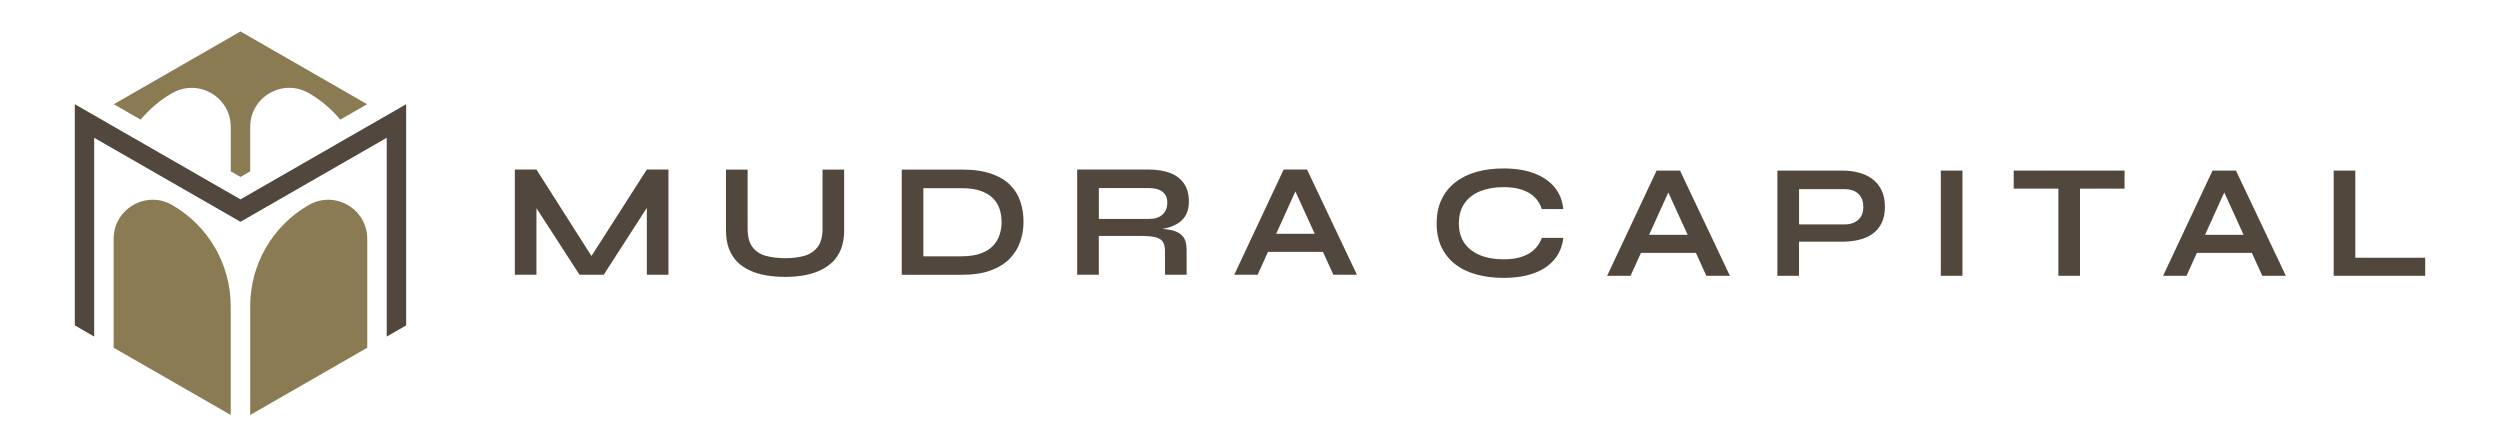
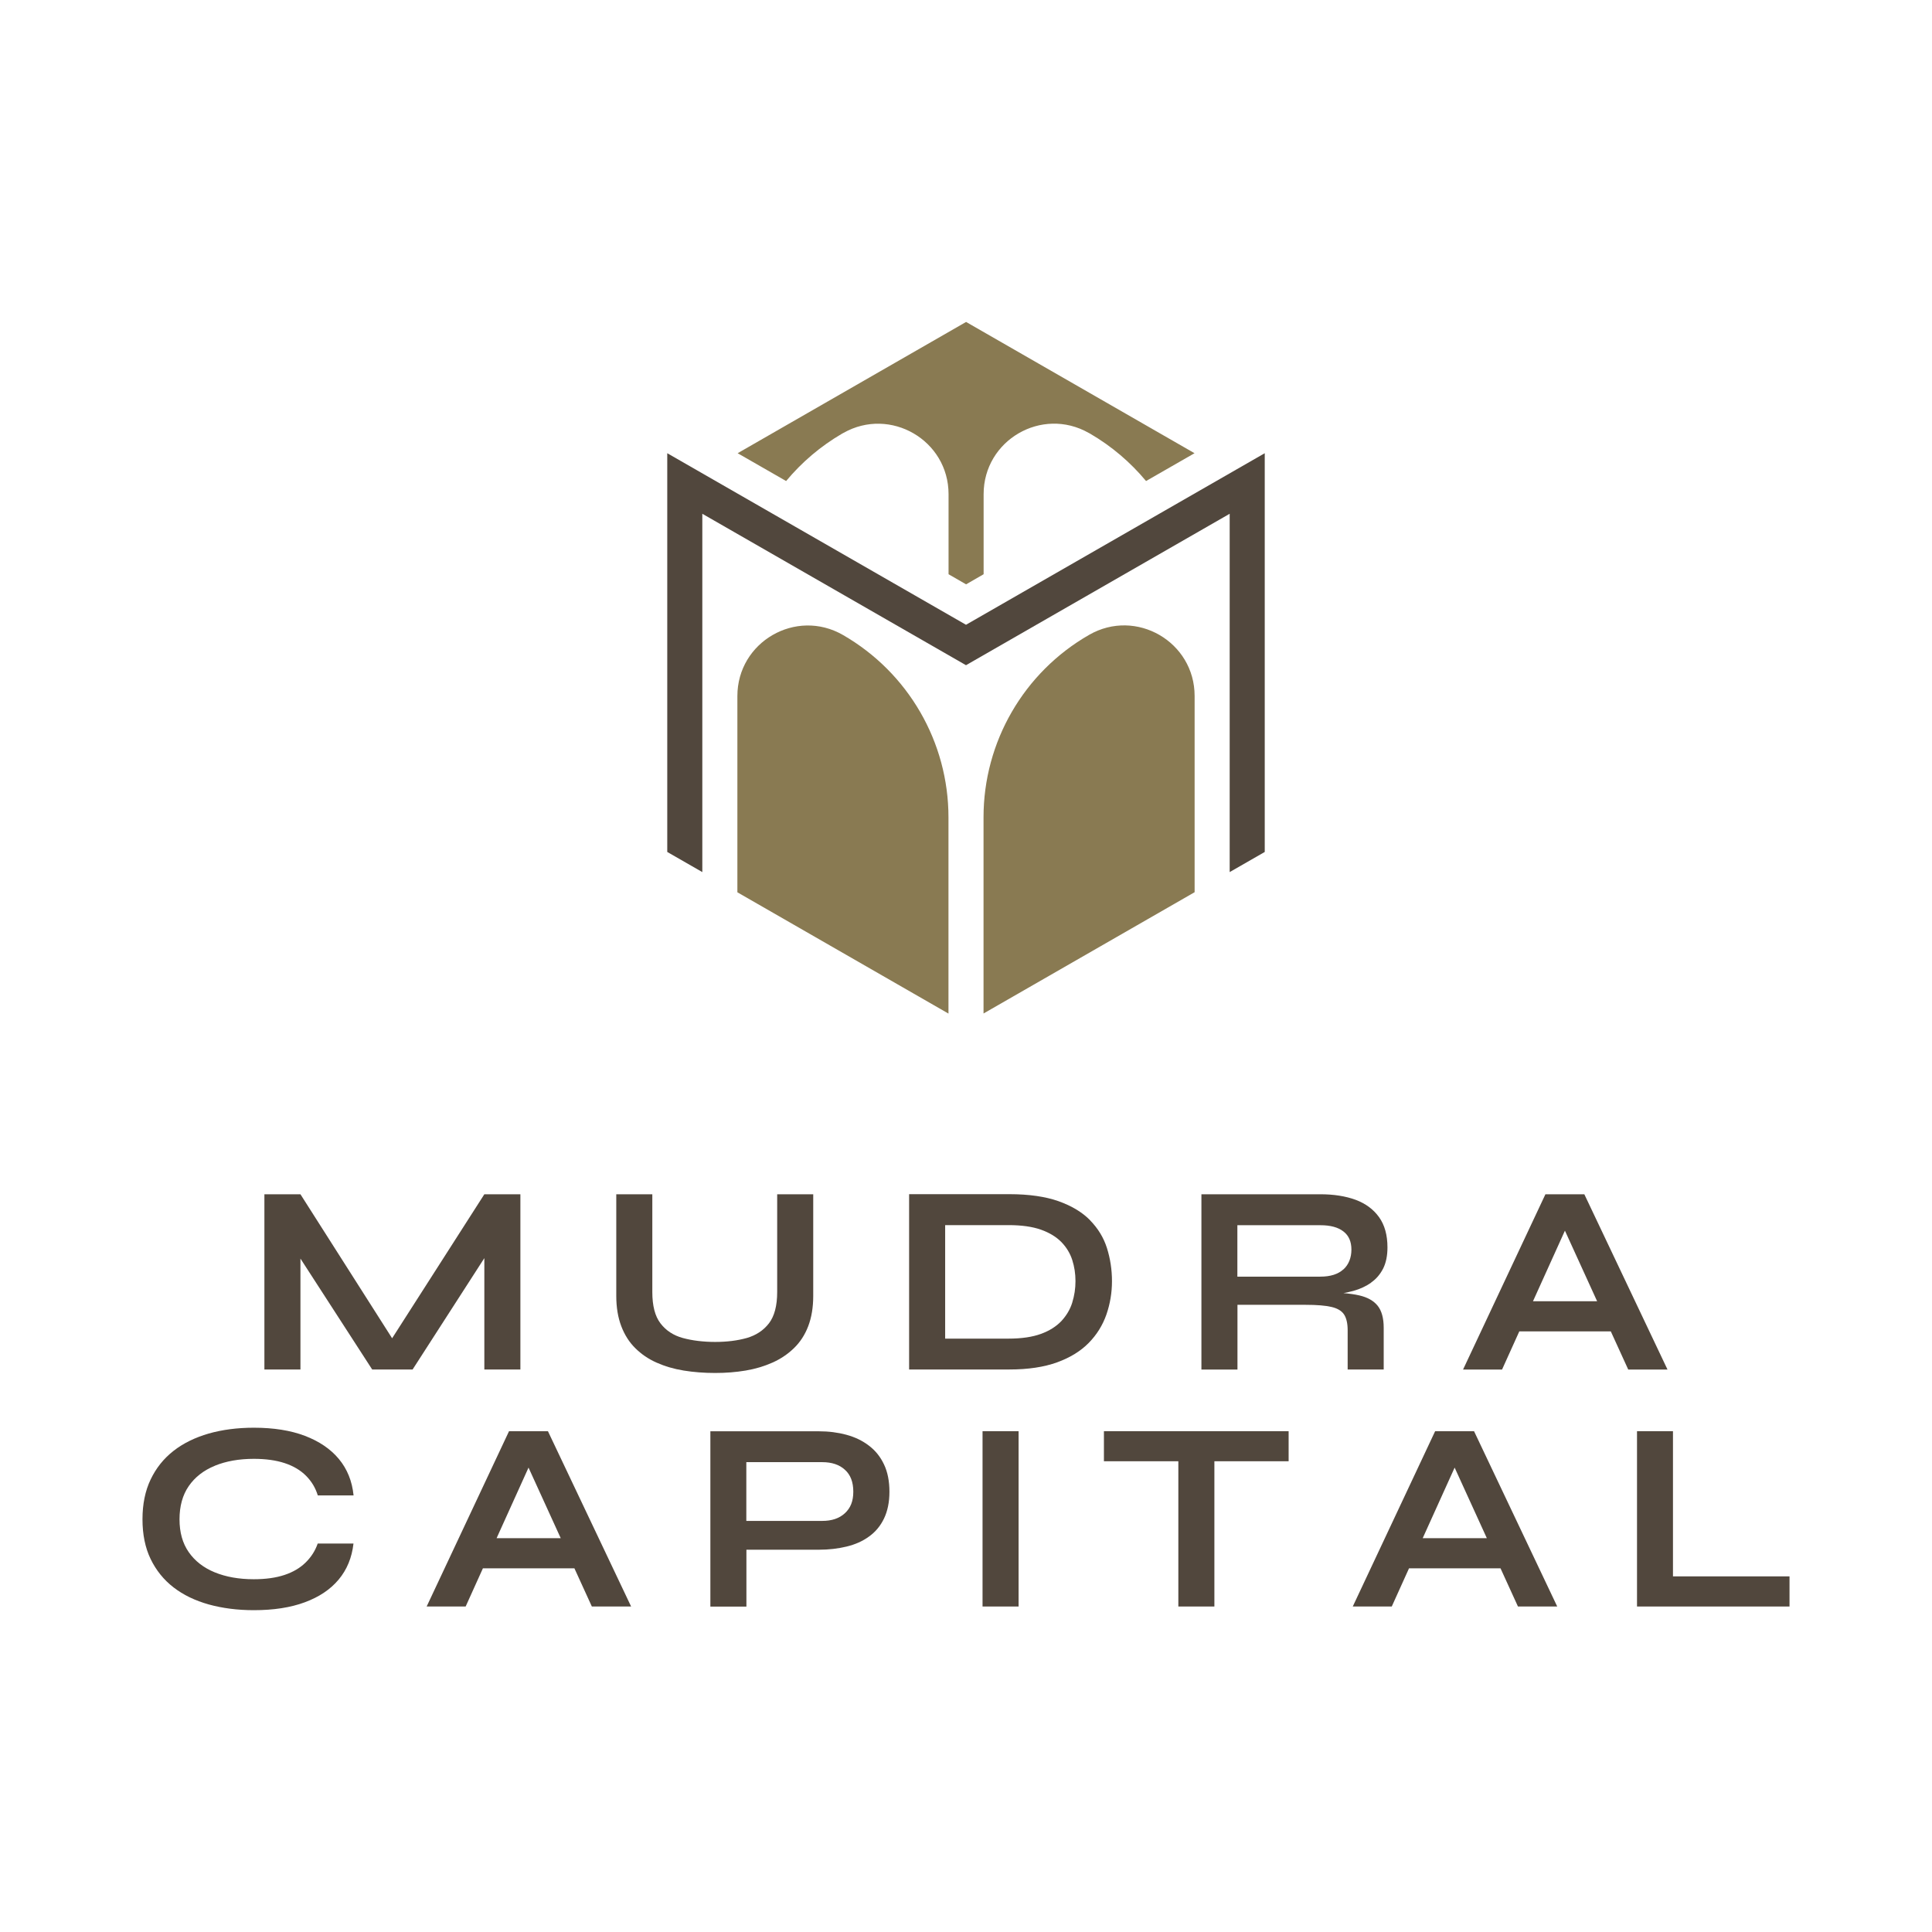
- <svg xmlns="http://www.w3.org/2000/svg" id="Layer_1" viewBox="0 0 504 90">
+ <svg xmlns="http://www.w3.org/2000/svg" id="Layer_1" viewBox="0 0 216 216">
  <defs>
-     <style>.cls-1{fill:#8a7b52;}.cls-2{fill:#51473d;}</style>
+     <style>.cls-1{fill:#897a52;}.cls-2{fill:#51473d;}</style>
  </defs>
  <g>
+     <polygon class="cls-2" points="43.84 149.62 33.59 133.52 29.56 133.52 29.56 153.11 33.59 153.11 33.59 140.71 41.61 153.11 46.13 153.11 54.15 140.66 54.15 153.11 58.18 153.11 58.18 133.52 54.15 133.52 43.84 149.62" />
+     <path class="cls-2" d="M86.89,144.45c0,1.54-.31,2.7-.92,3.5-.62,.8-1.45,1.34-2.48,1.64-1.04,.29-2.22,.44-3.53,.44s-2.56-.15-3.62-.44c-1.06-.29-1.89-.84-2.5-1.64-.61-.8-.91-1.96-.91-3.5v-10.93h-4.03v11.36c0,1.29,.19,2.42,.56,3.39,.37,.97,.89,1.79,1.56,2.45,.67,.67,1.46,1.21,2.38,1.62,.92,.41,1.93,.71,3.04,.89,1.11,.18,2.28,.27,3.51,.27s2.33-.09,3.41-.27c1.08-.18,2.08-.48,3-.89,.92-.41,1.72-.95,2.41-1.62,.69-.67,1.22-1.48,1.59-2.45,.37-.97,.56-2.1,.56-3.39v-11.36h-4.03v10.93Z" />
+     <path class="cls-2" d="M121.89,136.44c-.88-.9-2.05-1.61-3.53-2.14-1.47-.52-3.31-.79-5.51-.79h-11.21v19.6h11.21c2.1,0,3.88-.27,5.34-.8,1.46-.53,2.64-1.26,3.54-2.18,.9-.92,1.55-1.97,1.97-3.17,.41-1.19,.62-2.43,.62-3.72s-.19-2.52-.56-3.7c-.37-1.17-1-2.2-1.88-3.1Zm-2.01,9.19c-.24,.77-.65,1.45-1.21,2.06-.57,.6-1.33,1.09-2.29,1.44-.96,.35-2.17,.53-3.62,.53h-7.09v-12.69h7.09c1.45,0,2.66,.17,3.62,.51,.96,.34,1.72,.81,2.29,1.39,.56,.58,.97,1.25,1.21,2,.24,.75,.36,1.53,.36,2.36s-.12,1.62-.36,2.39Z" />
+     <path class="cls-2" d="M153.29,143.39c.58-.4,1.02-.93,1.35-1.57,.32-.65,.48-1.43,.48-2.36,0-1.37-.31-2.5-.94-3.38-.63-.88-1.5-1.52-2.62-1.94-1.12-.41-2.44-.62-3.95-.62h-13.29v19.6h4.03v-7.24h7.6c1.27,0,2.25,.08,2.92,.24,.68,.16,1.15,.45,1.41,.86,.26,.41,.39,1,.39,1.74v4.39h4.03v-4.66c0-1.09-.23-1.91-.68-2.47-.45-.56-1.14-.94-2.04-1.15-.51-.12-1.11-.2-1.78-.26,.38-.07,.76-.15,1.12-.25,.75-.21,1.41-.52,1.98-.92Zm-3.09-1.48c-.6,.55-1.46,.82-2.59,.82h-9.27v-5.75h9.27c1.13,0,1.99,.23,2.59,.7,.6,.46,.89,1.14,.89,2.03s-.3,1.67-.89,2.21Z" />
+     <path class="cls-2" d="M172.78,133.52l-9.21,19.6h4.36l1.93-4.27h10.23l1.95,4.27h4.39l-9.3-19.6h-4.36Zm-1.39,11.96l3.57-7.89,3.6,7.89h-7.18Z" />
+   </g>
+   <g>
+     <path class="cls-2" d="M24.02,163.87c1.25-.51,2.71-.77,4.36-.77,1.33,0,2.48,.16,3.45,.48,.97,.32,1.76,.79,2.38,1.41,.62,.62,1.06,1.35,1.32,2.2h4c-.16-1.59-.71-2.95-1.64-4.07-.93-1.12-2.2-1.98-3.8-2.59-1.6-.61-3.51-.91-5.71-.91-1.84,0-3.52,.22-5.04,.65-1.52,.44-2.84,1.08-3.94,1.94-1.1,.86-1.95,1.92-2.56,3.2-.61,1.27-.91,2.76-.91,4.45s.3,3.18,.91,4.44c.61,1.26,1.46,2.32,2.56,3.17,1.1,.85,2.41,1.48,3.94,1.91,1.52,.42,3.21,.64,5.04,.64,2.2,0,4.1-.29,5.69-.88,1.6-.59,2.86-1.43,3.79-2.54,.93-1.11,1.48-2.45,1.66-4.03h-4c-.28,.81-.73,1.51-1.35,2.12-.62,.61-1.4,1.07-2.36,1.39-.96,.32-2.1,.48-3.44,.48-1.66,0-3.11-.26-4.36-.77-1.25-.51-2.22-1.27-2.91-2.26-.69-.99-1.03-2.21-1.03-3.67s.34-2.71,1.03-3.71c.69-1,1.66-1.76,2.91-2.27Z" />
+     <path class="cls-2" d="M56.91,160.01l-9.21,19.6h4.36l1.93-4.27h10.23l1.95,4.27h4.39l-9.3-19.6h-4.36Zm-1.39,11.96l3.57-7.89,3.6,7.89h-7.18Z" />
+     <path class="cls-2" d="M97.14,161.62c-.72-.55-1.55-.95-2.51-1.21-.96-.26-1.98-.39-3.07-.39h-12.14v19.6h4.03v-6.36h8.12c1.09,0,2.11-.12,3.07-.35,.96-.23,1.8-.6,2.51-1.12,.72-.51,1.28-1.18,1.68-2.01,.4-.83,.61-1.83,.61-3s-.2-2.21-.61-3.06c-.4-.85-.96-1.55-1.68-2.09Zm-2.68,7.56c-.63,.58-1.47,.86-2.54,.86h-8.48v-6.57h8.48c1.07,0,1.92,.28,2.54,.85,.63,.56,.94,1.38,.94,2.45s-.31,1.83-.94,2.41Z" />
+     <rect class="cls-2" x="109.85" y="160.01" width="4.03" height="19.6" />
+     <polygon class="cls-2" points="123.42 163.37 131.74 163.37 131.74 179.61 135.77 179.61 135.77 163.37 144.07 163.37 144.07 160.01 123.42 160.01 123.42 163.37" />
+     <path class="cls-2" d="M160.45,160.01l-9.21,19.6h4.36l1.93-4.27h10.23l1.95,4.27h4.39l-9.3-19.6h-4.36Zm-1.39,11.96l3.57-7.89,3.6,7.89h-7.18Z" />
+     <polygon class="cls-2" points="187.04 176.24 187.04 160.01 183.02 160.01 183.02 179.61 200.07 179.61 200.07 176.24 187.04 176.24" />
+   </g>
+   <g>
+     <polygon class="cls-2" points="108 69.85 74.6 50.67 74.6 95.25 78.52 97.5 78.52 57.44 108 74.37 108 74.37 137.48 57.44 137.48 97.5 141.4 95.25 141.4 50.67 108 69.85" />
    <g>
-       <polygon class="cls-2" points="119.24 51.61 108.15 34.18 103.79 34.18 103.79 55.39 108.15 55.39 108.15 41.97 116.83 55.39 121.71 55.39 130.4 41.91 130.4 55.39 134.76 55.39 134.76 34.18 130.4 34.18 119.24 51.61" />
-       <path class="cls-2" d="M165.83,46.02c0,1.66-.33,2.92-1,3.79-.67,.86-1.56,1.45-2.69,1.77-1.13,.32-2.4,.47-3.82,.47s-2.77-.16-3.92-.47c-1.15-.32-2.05-.91-2.7-1.77-.66-.86-.98-2.13-.98-3.79v-11.83h-4.36v12.29c0,1.4,.2,2.62,.6,3.67,.41,1.05,.97,1.93,1.69,2.65,.72,.72,1.58,1.31,2.57,1.75,.99,.45,2.09,.77,3.29,.97,1.2,.2,2.47,.3,3.8,.3s2.52-.1,3.69-.3c1.17-.2,2.25-.52,3.24-.97,.99-.45,1.86-1.03,2.61-1.75,.74-.72,1.32-1.61,1.72-2.65,.4-1.05,.61-2.27,.61-3.67v-12.29h-4.36v11.83Z" />
-       <path class="cls-2" d="M203.71,37.35c-.95-.97-2.22-1.74-3.82-2.31-1.6-.57-3.58-.85-5.97-.85h-12.13v21.21h12.13c2.27,0,4.2-.29,5.78-.87,1.59-.58,2.86-1.37,3.84-2.36,.97-.99,1.68-2.14,2.13-3.43,.45-1.29,.67-2.63,.67-4.03s-.2-2.73-.61-4c-.4-1.27-1.08-2.39-2.03-3.36Zm-2.18,9.95c-.26,.83-.7,1.57-1.31,2.23-.61,.65-1.44,1.17-2.48,1.56-1.04,.38-2.34,.58-3.92,.58h-7.67v-13.73h7.67c1.57,0,2.88,.18,3.92,.56,1.04,.37,1.86,.87,2.48,1.51,.61,.63,1.05,1.35,1.31,2.16,.26,.81,.39,1.66,.39,2.56s-.13,1.76-.39,2.59Z" />
-       <path class="cls-2" d="M237.7,44.87c.62-.44,1.11-1,1.46-1.7,.35-.7,.52-1.55,.52-2.56,0-1.49-.34-2.7-1.02-3.66-.68-.95-1.62-1.65-2.83-2.1-1.21-.45-2.64-.67-4.28-.67h-14.39v21.21h4.36v-7.83h8.23c1.38,0,2.43,.09,3.16,.26,.73,.18,1.24,.49,1.52,.93,.28,.45,.43,1.08,.43,1.89v4.75h4.36v-5.05c0-1.18-.25-2.07-.74-2.67-.49-.6-1.23-1.02-2.21-1.25-.55-.13-1.2-.22-1.93-.28,.41-.07,.82-.16,1.21-.27,.81-.23,1.52-.56,2.15-1Zm-3.34-1.61c-.64,.59-1.58,.88-2.8,.88h-10.03v-6.23h10.03c1.22,0,2.16,.25,2.8,.75,.64,.5,.97,1.23,.97,2.2s-.32,1.8-.97,2.39Z" />
-       <path class="cls-2" d="M258.79,34.18l-9.97,21.21h4.72l2.09-4.62h11.07l2.11,4.62h4.75l-10.06-21.21h-4.72Zm-1.51,12.95l3.87-8.54,3.9,8.54h-7.77Z" />
-     </g>
-     <g>
-       <path class="cls-2" d="M298.37,38.57c1.35-.56,2.93-.84,4.72-.84,1.44,0,2.69,.17,3.74,.52,1.05,.35,1.91,.86,2.57,1.52,.67,.67,1.14,1.46,1.43,2.38h4.33c-.17-1.73-.76-3.2-1.77-4.41s-2.38-2.15-4.11-2.8c-1.74-.66-3.8-.98-6.18-.98-1.99,0-3.81,.23-5.46,.7-1.65,.47-3.07,1.17-4.26,2.1-1.19,.93-2.11,2.08-2.77,3.46-.66,1.38-.98,2.98-.98,4.82s.33,3.44,.98,4.8c.66,1.37,1.58,2.51,2.77,3.43,1.19,.92,2.61,1.61,4.26,2.06,1.65,.46,3.47,.69,5.46,.69,2.38,0,4.44-.32,6.16-.95,1.73-.63,3.09-1.55,4.1-2.75,1-1.2,1.61-2.66,1.8-4.36h-4.33c-.31,.87-.79,1.64-1.46,2.29-.67,.66-1.52,1.16-2.56,1.51-1.04,.35-2.28,.52-3.72,.52-1.79,0-3.37-.28-4.72-.84-1.36-.56-2.4-1.37-3.15-2.44-.74-1.07-1.11-2.39-1.11-3.97s.37-2.93,1.11-4.01c.74-1.08,1.79-1.9,3.15-2.46Z" />
-       <path class="cls-2" d="M333.97,34.39l-9.97,21.21h4.72l2.09-4.62h11.08l2.11,4.62h4.75l-10.06-21.21h-4.72Zm-1.51,12.95l3.87-8.54,3.9,8.54h-7.77Z" />
-       <path class="cls-2" d="M377.52,36.13c-.77-.59-1.68-1.03-2.72-1.31-1.04-.28-2.15-.43-3.33-.43h-13.15v21.21h4.36v-6.88h8.79c1.18,0,2.29-.13,3.33-.38,1.04-.25,1.95-.65,2.72-1.21,.78-.56,1.38-1.28,1.82-2.18,.44-.9,.66-1.98,.66-3.25s-.22-2.39-.66-3.31c-.44-.92-1.04-1.67-1.82-2.26Zm-2.9,8.18c-.68,.62-1.6,.93-2.75,.93h-9.18v-7.11h9.18c1.16,0,2.08,.3,2.75,.92,.68,.61,1.02,1.5,1.02,2.66s-.34,1.98-1.02,2.61Z" />
-       <rect class="cls-2" x="391.27" y="34.39" width="4.36" height="21.21" />
-       <polygon class="cls-2" points="405.96 38.03 414.97 38.03 414.97 55.6 419.33 55.6 419.33 38.03 428.31 38.03 428.31 34.39 405.96 34.39 405.96 38.03" />
-       <path class="cls-2" d="M446.05,34.39l-9.97,21.21h4.72l2.09-4.62h11.08l2.11,4.62h4.75l-10.06-21.21h-4.72Zm-1.51,12.95l3.87-8.54,3.9,8.54h-7.77Z" />
-       <polygon class="cls-2" points="474.83 51.96 474.83 34.39 470.47 34.39 470.47 55.6 488.92 55.6 488.92 51.96 474.83 51.96" />
+       <path class="cls-1" d="M82.44,99.76l23.6,13.56v-21.94c0-8.42-4.5-16.19-11.8-20.39-5.25-3.02-11.8,.77-11.8,6.83v21.94Z" />
+       <path class="cls-1" d="M133.56,77.81c0-6.06-6.55-9.85-11.8-6.83-7.3,4.19-11.8,11.97-11.8,20.39v21.94l23.6-13.56v-21.94Z" />
+       <path class="cls-1" d="M108,36l-25.53,14.67,5.42,3.11c1.74-2.09,3.84-3.89,6.26-5.3l.15-.08c5.24-2.96,11.75,.82,11.75,6.85v8.95l1.96,1.13,1.96-1.13v-8.95c0-6.04,6.51-9.82,11.75-6.85l.15,.08c2.42,1.41,4.52,3.21,6.26,5.3l5.42-3.11-25.53-14.67Z" />
    </g>
  </g>
-   <g>
-     <path class="cls-1" d="M34.71,41.33c-5.25-3.02-11.8,.77-11.8,6.83v21.94l23.6,13.56v-21.94c0-8.42-4.5-16.19-11.8-20.39Z" />
-     <polygon class="cls-2" points="48.48 40.19 15.08 21.01 15.08 65.6 18.99 67.85 18.99 27.78 48.48 44.71 48.48 44.71 77.96 27.78 77.96 67.85 81.88 65.6 81.88 21.01 48.48 40.19" />
-     <path class="cls-1" d="M62.24,41.33c-7.3,4.19-11.8,11.97-11.8,20.39v21.94l23.6-13.56v-21.94c0-6.06-6.55-9.85-11.8-6.83Z" />
-     <path class="cls-1" d="M28.36,24.12c1.74-2.09,3.84-3.89,6.26-5.3l.15-.08c5.24-2.96,11.75,.82,11.75,6.85v8.95l1.96,1.13,1.96-1.13v-8.95c0-6.04,6.51-9.82,11.75-6.85l.15,.08c2.42,1.41,4.52,3.21,6.26,5.3l1.48-.85,3.93-2.26L48.48,6.34l-25.53,14.67,3.93,2.26,1.48,.85Z" />
-   </g>
</svg>
